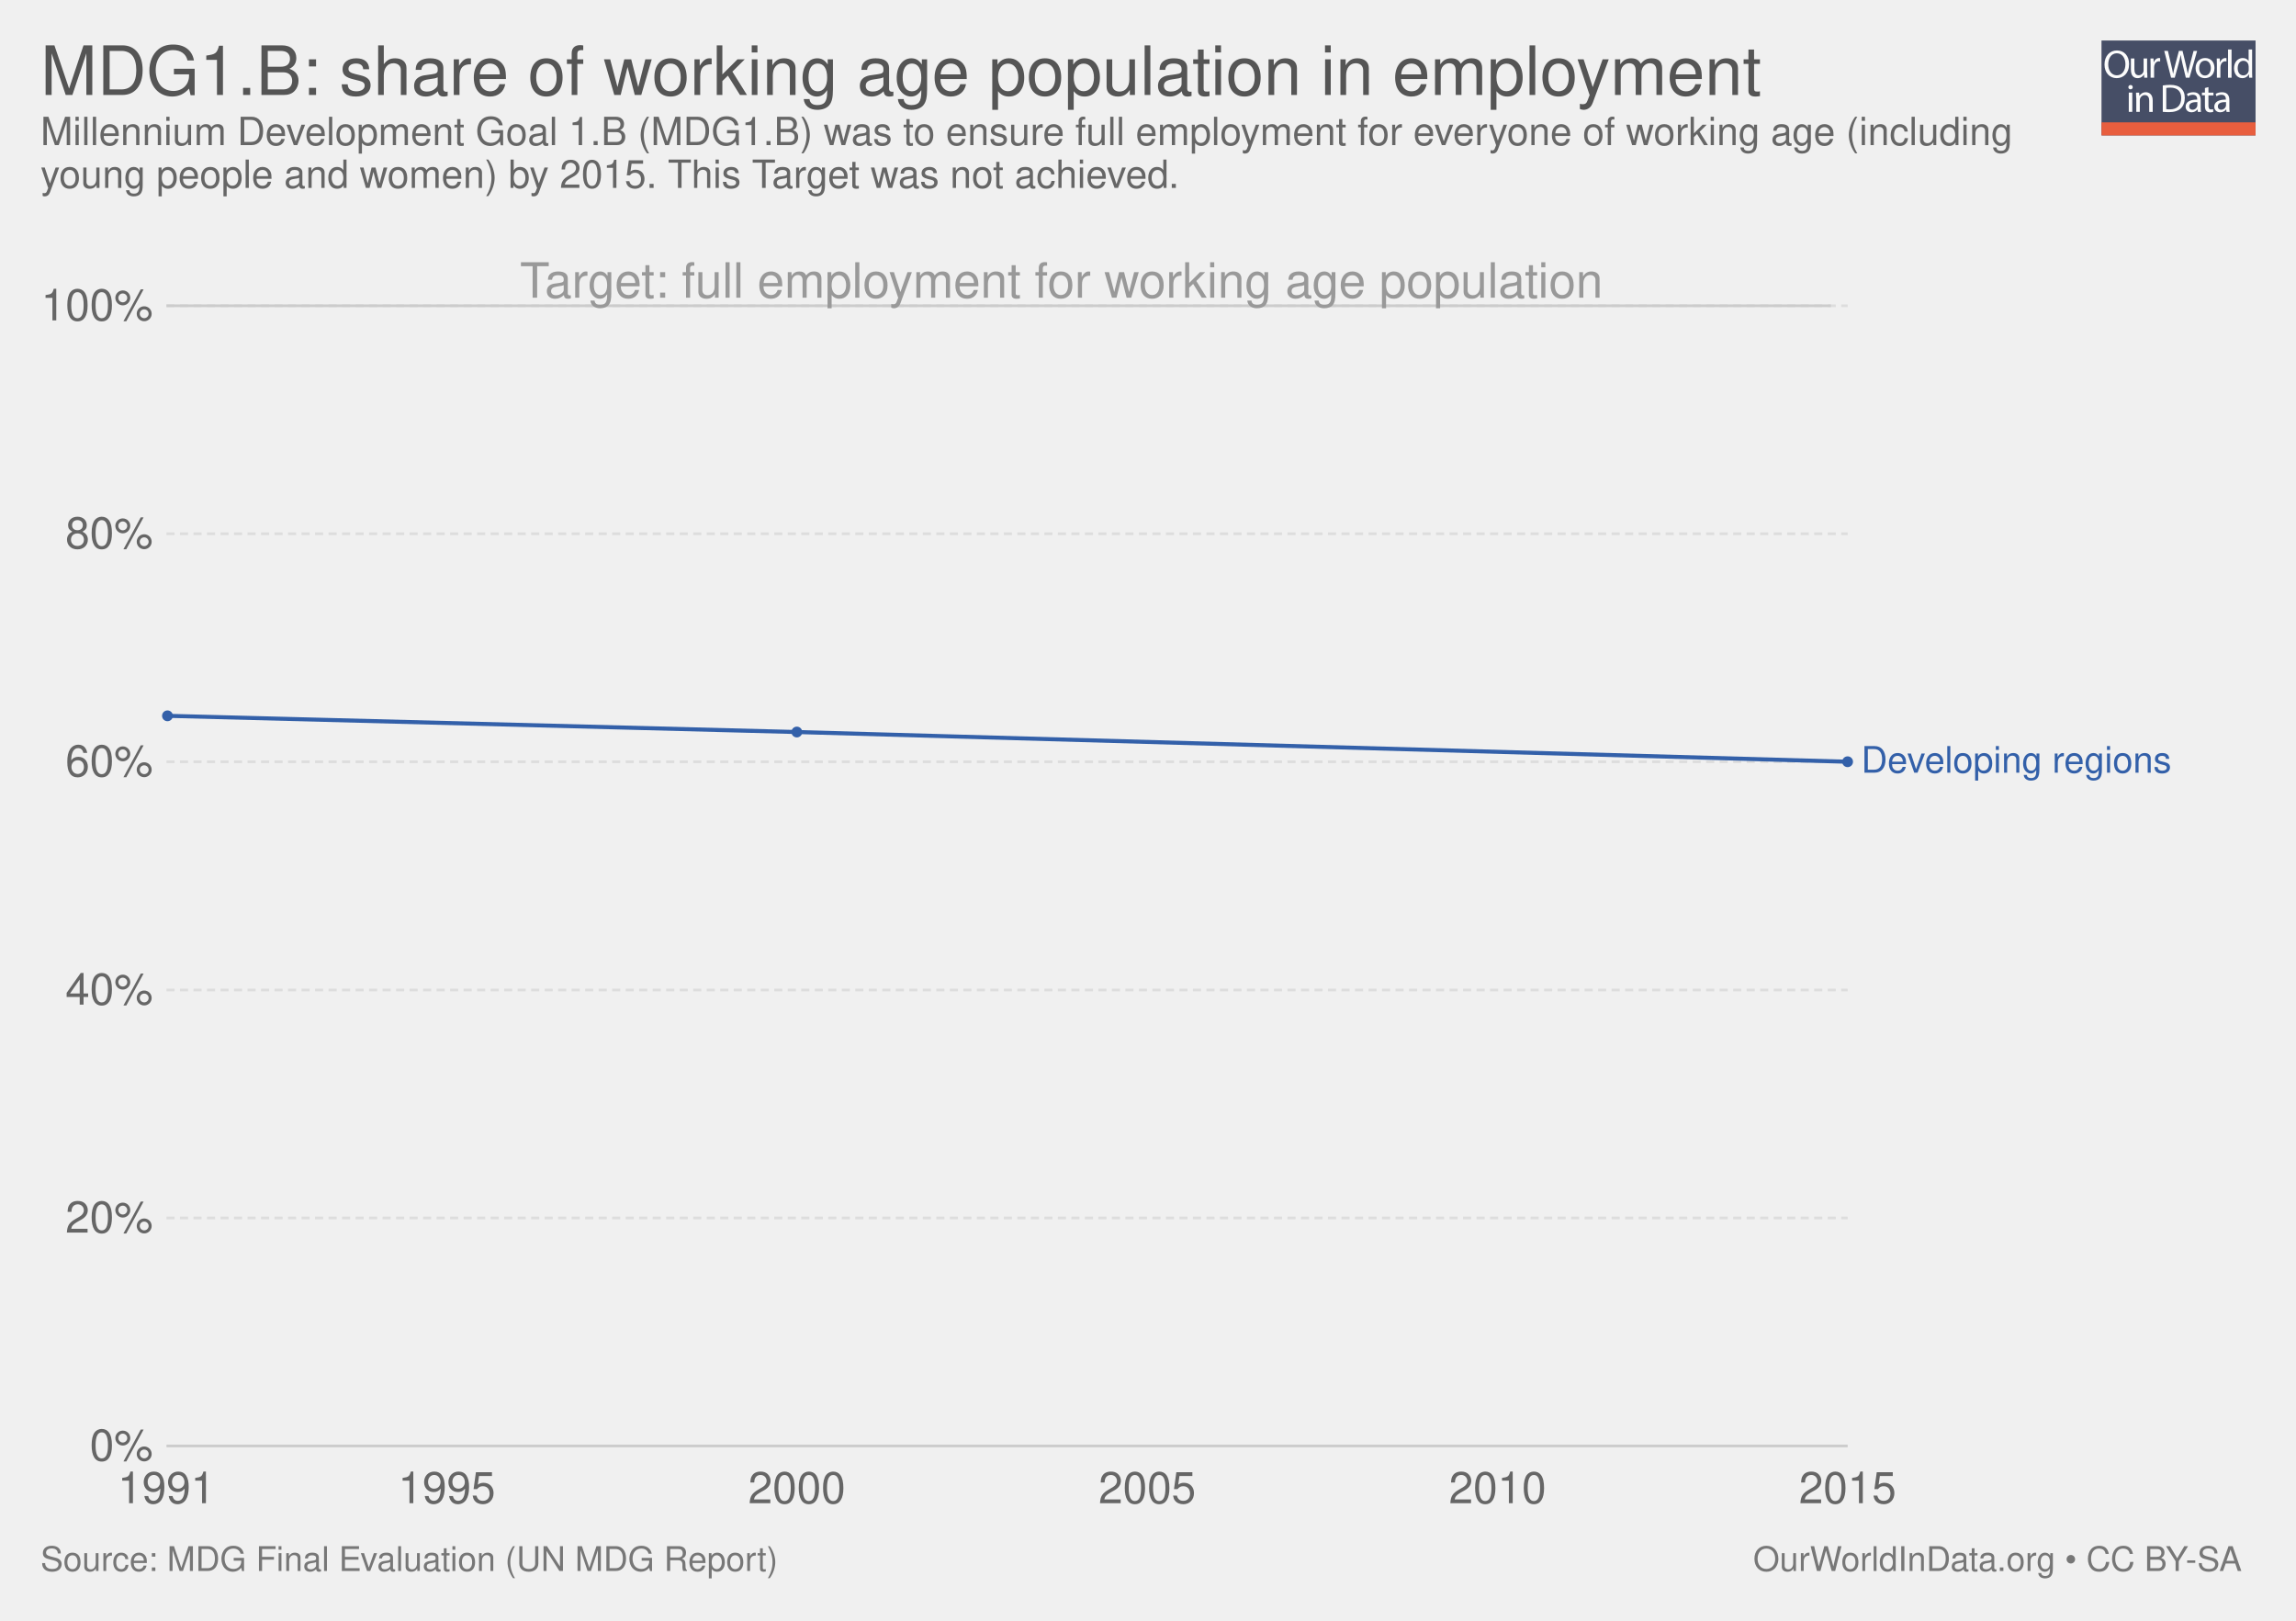
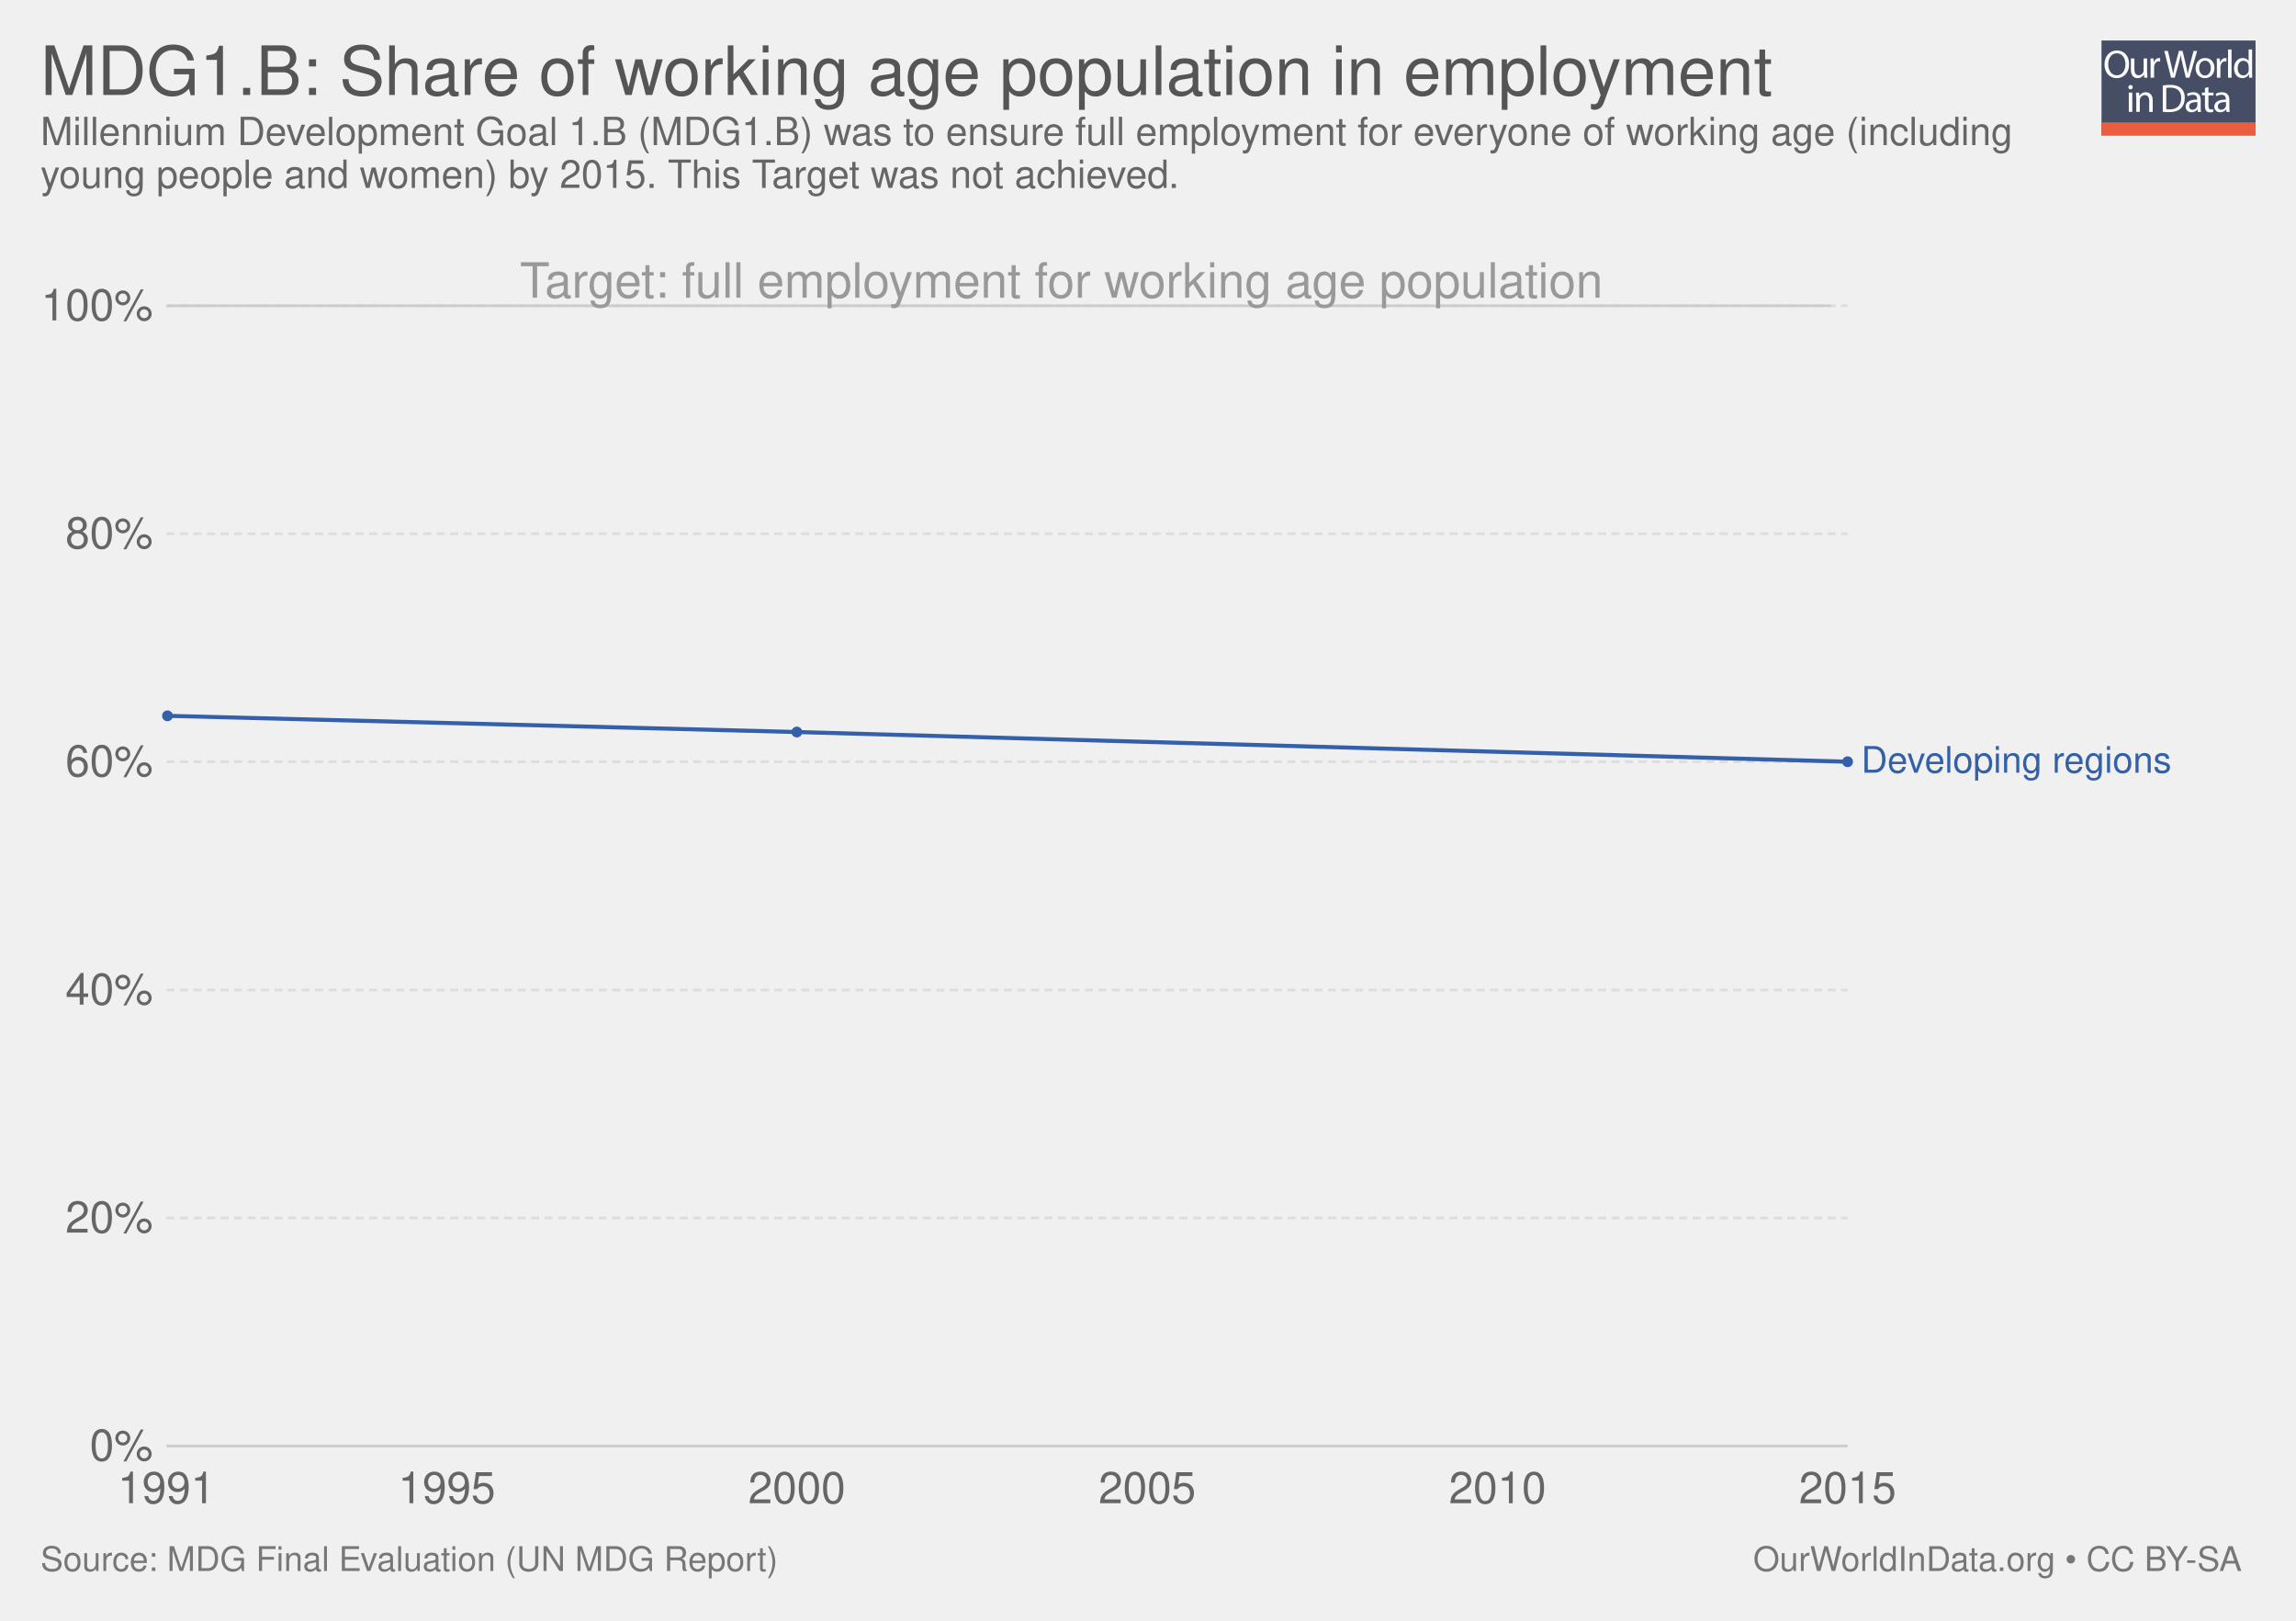
<svg xmlns="http://www.w3.org/2000/svg" xmlns:xlink="http://www.w3.org/1999/xlink" version="1.1" style="font-family: 'Helvetica Neue', Helvetica, Arial, sans-serif; font-size: 18px; background-color: white; text-rendering: optimizeLegibility; -webkit-font-smoothing: antialiased;" width="850" height="600">
  <g class="ChartTab">
    <g class="HeaderView">
      <g opacity="0.8" transform="translate(778, 15) scale(0.27)">
        <a xlink:href="https://ourworldindata.org" target="_blank">
          <g>
            <rect x="0" y="0" fill="#1B2543" width="211.2" height="130.1" />
            <rect x="0" y="112.2" fill="#E63912" width="211.2" height="17.9" />
            <g>
              <rect x="1.2" y="12.3" fill="none" width="210.2" height="99.2" />
              <path fill="#FFFFFF" d="M37.8,32.2c0,12.7-7.7,19.4-17.1,19.4c-9.7,0-16.6-7.5-16.6-18.7c0-11.7,7.3-19.3,17.1-19.3 C31.3,13.7,37.8,21.3,37.8,32.2z M9.2,32.8c0,7.9,4.3,14.9,11.8,14.9c7.5,0,11.8-6.9,11.8-15.3c0-7.3-3.8-14.9-11.8-14.9 C13.1,17.5,9.2,24.8,9.2,32.8z" />
              <path fill="#FFFFFF" d="M62.7,43.8c0,2.7,0.1,5.1,0.2,7.2h-4.3l-0.3-4.3h-0.1c-1.3,2.1-4,4.9-8.8,4.9c-4.2,0-9.1-2.3-9.1-11.6 V24.6h4.8v14.6c0,5,1.5,8.4,5.9,8.4c3.2,0,5.5-2.2,6.3-4.4c0.3-0.7,0.4-1.6,0.4-2.5V24.6h4.8V43.8z" />
              <path fill="#FFFFFF" d="M67.3,32.8c0-3.1-0.1-5.8-0.2-8.2h4.2l0.2,5.2h0.2c1.2-3.5,4.1-5.8,7.3-5.8c0.5,0,0.9,0.1,1.4,0.2v4.5 c-0.5-0.1-1-0.2-1.6-0.2c-3.4,0-5.8,2.6-6.5,6.2c-0.1,0.7-0.2,1.4-0.2,2.2V51h-4.8V32.8z" />
              <path fill="#FFFFFF" d="M95.4,51l-9.4-36.8h5l4.4,18.6c1.1,4.6,2.1,9.2,2.7,12.7h0.1c0.6-3.7,1.8-8,3-12.8l4.9-18.5h5l4.5,18.7 c1,4.4,2,8.7,2.6,12.6h0.1c0.8-4,1.8-8.1,3-12.7l4.9-18.5h4.9L120.6,51h-5L111,31.9c-1.1-4.7-1.9-8.3-2.4-12h-0.1 c-0.7,3.7-1.5,7.3-2.8,12L100.4,51H95.4z" />
              <path fill="#FFFFFF" d="M154.9,37.6c0,9.8-6.8,14-13.2,14c-7.2,0-12.7-5.2-12.7-13.6c0-8.8,5.8-14,13.1-14 C149.8,24,154.9,29.5,154.9,37.6z M133.9,37.9c0,5.8,3.3,10.1,8,10.1c4.6,0,8-4.3,8-10.3c0-4.5-2.2-10.1-7.9-10.1 C136.3,27.6,133.9,32.8,133.9,37.9z" />
              <path fill="#FFFFFF" d="M158.2,32.8c0-3.1-0.1-5.8-0.2-8.2h4.2l0.2,5.2h0.2c1.2-3.5,4.1-5.8,7.3-5.8c0.5,0,0.9,0.1,1.4,0.2v4.5 c-0.5-0.1-1-0.2-1.6-0.2c-3.4,0-5.8,2.6-6.5,6.2c-0.1,0.7-0.2,1.4-0.2,2.2V51h-4.8V32.8z" />
              <path fill="#FFFFFF" d="M173.5,12.3h4.8V51h-4.8V12.3z" />
              <path fill="#FFFFFF" d="M206.5,12.3v31.9c0,2.3,0.1,5,0.2,6.8h-4.3l-0.2-4.6H202c-1.5,2.9-4.7,5.2-9,5.2 c-6.4,0-11.3-5.4-11.3-13.4c-0.1-8.8,5.4-14.2,11.9-14.2c4,0,6.8,1.9,8,4h0.1V12.3H206.5z M201.7,35.4c0-0.6-0.1-1.4-0.2-2 c-0.7-3.1-3.3-5.6-6.9-5.6c-5,0-7.9,4.4-7.9,10.2c0,5.3,2.6,9.8,7.8,9.8c3.2,0,6.2-2.1,7.1-5.7c0.2-0.7,0.2-1.3,0.2-2.1V35.4z" />
              <path fill="#FFFFFF" d="M42.8,64c0.1,1.6-1.1,2.9-3.1,2.9c-1.7,0-2.9-1.3-2.9-2.9c0-1.7,1.3-3,3-3C41.7,61,42.8,62.3,42.8,64z M37.4,97.8V71.4h4.8v26.4H37.4z" />
              <path fill="#FFFFFF" d="M47.5,78.6c0-2.7-0.1-5-0.2-7.1h4.3l0.3,4.4h0.1c1.3-2.5,4.4-5,8.8-5c3.7,0,9.4,2.2,9.4,11.2v15.8h-4.8 V82.6c0-4.3-1.6-7.8-6.1-7.8c-3.2,0-5.6,2.2-6.5,4.9c-0.2,0.6-0.3,1.4-0.3,2.2v15.9h-4.8V78.6z" />
              <path fill="#FFFFFF" d="M84,61.6c2.9-0.4,6.3-0.8,10.1-0.8c6.8,0,11.7,1.6,14.9,4.6c3.3,3,5.2,7.3,5.2,13.2c0,6-1.9,10.9-5.3,14.3 c-3.4,3.4-9.1,5.3-16.3,5.3c-3.4,0-6.2-0.2-8.6-0.4V61.6z M88.8,94.1c1.2,0.2,3,0.3,4.8,0.3c10.2,0,15.7-5.7,15.7-15.6 c0.1-8.7-4.9-14.2-14.9-14.2c-2.5,0-4.3,0.2-5.6,0.5V94.1z" />
              <path fill="#FFFFFF" d="M132.1,97.8l-0.4-3.3h-0.2c-1.5,2.1-4.3,3.9-8.1,3.9c-5.4,0-8.1-3.8-8.1-7.6c0-6.4,5.7-9.9,15.9-9.8v-0.5 c0-2.2-0.6-6.1-6-6.1c-2.5,0-5,0.8-6.9,2l-1.1-3.2c2.2-1.4,5.4-2.3,8.7-2.3c8.1,0,10.1,5.5,10.1,10.8v9.9c0,2.3,0.1,4.5,0.4,6.3 H132.1z M131.4,84.4c-5.3-0.1-11.2,0.8-11.2,5.9c0,3.1,2.1,4.6,4.5,4.6c3.4,0,5.6-2.2,6.4-4.4c0.2-0.5,0.3-1,0.3-1.5V84.4z" />
              <path fill="#FFFFFF" d="M146.6,63.9v7.6h6.9v3.7h-6.9v14.2c0,3.3,0.9,5.1,3.6,5.1c1.3,0,2.2-0.2,2.8-0.3l0.2,3.6 c-0.9,0.4-2.4,0.7-4.3,0.7c-2.2,0-4-0.7-5.2-2c-1.4-1.4-1.9-3.8-1.9-6.9V75.1h-4.1v-3.7h4.1v-6.3L146.6,63.9z" />
              <path fill="#FFFFFF" d="M171.4,97.8l-0.4-3.3h-0.2c-1.5,2.1-4.3,3.9-8.1,3.9c-5.4,0-8.1-3.8-8.1-7.6c0-6.4,5.7-9.9,15.9-9.8v-0.5 c0-2.2-0.6-6.1-6-6.1c-2.5,0-5,0.8-6.9,2l-1.1-3.2c2.2-1.4,5.4-2.3,8.7-2.3c8.1,0,10.1,5.5,10.1,10.8v9.9c0,2.3,0.1,4.5,0.4,6.3 H171.4z M170.7,84.4c-5.3-0.1-11.2,0.8-11.2,5.9c0,3.1,2.1,4.6,4.5,4.6c3.4,0,5.6-2.2,6.4-4.4c0.2-0.5,0.3-1,0.3-1.5V84.4z" />
            </g>
          </g>
        </a>
      </g>
      <a href="https://ourworldindata.org/grapher/mdg1b-employment" target="_blank">
        <text font-size="25.20" x="15.0" y="35.2" fill="#555">
-           <tspan x="15" y="35.16">MDG1.B: share of working age population in employment</tspan>
+           <tspan x="15" y="35.16">MDG1.B: Share of working age population in employment</tspan>
        </text>
      </a>
      <text font-size="14.40" x="15.0" y="53.7" fill="#666">
        <tspan x="15" y="53.72">Millennium Development Goal 1.B (MDG1.B) was to ensure full employment for everyone of working age (including</tspan>
        <tspan x="15" y="69.56">young people and women) by 2015. This Target was not achieved. </tspan>
      </text>
    </g>
    <g class="LineChart">
      <defs>
        <clipPath id="boundsClip-1">
          <rect x="51.634" y="0" width="830" height="928.8" />
        </clipPath>
      </defs>
      <g class="AxisBoxView">
        <g class="HorizontalAxis">
          <text x="61.6" y="556.5" fill="#666" text-anchor="middle" font-size="16.2">1991</text>
          <text x="165.4" y="556.5" fill="#666" text-anchor="middle" font-size="16.2">1995</text>
          <text x="295" y="556.5" fill="#666" text-anchor="middle" font-size="16.2">2000</text>
          <text x="424.7" y="556.5" fill="#666" text-anchor="middle" font-size="16.2">2005</text>
          <text x="554.4" y="556.5" fill="#666" text-anchor="middle" font-size="16.2">2010</text>
          <text x="684" y="556.5" fill="#666" text-anchor="middle" font-size="16.2">2015</text>
        </g>
        <g class="VerticalAxis">
          <text x="56.63" y="535.3" fill="#666" dominant-baseline="middle" text-anchor="end" font-size="16.2">0%</text>
          <text x="56.63" y="450.9" fill="#666" dominant-baseline="middle" text-anchor="end" font-size="16.2">20%</text>
          <text x="56.63" y="366.5" fill="#666" dominant-baseline="middle" text-anchor="end" font-size="16.2">40%</text>
          <text x="56.63" y="282" fill="#666" dominant-baseline="middle" text-anchor="end" font-size="16.2">60%</text>
          <text x="56.63" y="197.6" fill="#666" dominant-baseline="middle" text-anchor="end" font-size="16.2">80%</text>
          <text x="56.63" y="113.2" fill="#666" dominant-baseline="middle" text-anchor="end" font-size="16.2">100%</text>
        </g>
        <g class="AxisGridLines">
          <line x1="61.63" y1="535.3" x2="684.03" y2="535.3" stroke="#ccc" />
          <line x1="61.63" y1="450.9" x2="684.03" y2="450.9" stroke="#ddd" stroke-dasharray="3,2" />
          <line x1="61.63" y1="366.5" x2="684.03" y2="366.5" stroke="#ddd" stroke-dasharray="3,2" />
          <line x1="61.63" y1="282" x2="684.03" y2="282" stroke="#ddd" stroke-dasharray="3,2" />
          <line x1="61.63" y1="197.6" x2="684.03" y2="197.6" stroke="#ddd" stroke-dasharray="3,2" />
          <line x1="61.63" y1="113.2" x2="684.03" y2="113.2" stroke="#ddd" stroke-dasharray="3,2" />
        </g>
      </g>
      <g clip-path="url(#boundsClip-1)">
        <g class="ComparisonLine">
          <defs>
            <clipPath id="axisBounds-2">
              <rect x="61.634" y="92.1" width="622.401" height="443.2" />
            </clipPath>
          </defs>
          <path d="M61.6,113.2L67.9,113.2L74.1,113.2L80.3,113.2L86.5,113.2L92.8,113.2L99,113.2L105.2,113.2L111.4,113.2L117.7,113.2L123.9,113.2L130.1,113.2L136.3,113.2L142.5,113.2L148.8,113.2L155,113.2L161.2,113.2L167.4,113.2L173.7,113.2L179.9,113.2L186.1,113.2L192.3,113.2L198.6,113.2L204.8,113.2L211,113.2L217.2,113.2L223.5,113.2L229.7,113.2L235.9,113.2L242.1,113.2L248.4,113.2L254.6,113.2L260.8,113.2L267,113.2L273.3,113.2L279.5,113.2L285.7,113.2L291.9,113.2L298.1,113.2L304.4,113.2L310.6,113.2L316.8,113.2L323,113.2L329.3,113.2L335.5,113.2L341.7,113.2L347.9,113.2L354.2,113.2L360.4,113.2L366.6,113.2L372.8,113.2L379.1,113.2L385.3,113.2L391.5,113.2L397.7,113.2L404,113.2L410.2,113.2L416.4,113.2L422.6,113.2L428.9,113.2L435.1,113.2L441.3,113.2L447.5,113.2L453.7,113.2L460,113.2L466.2,113.2L472.4,113.2L478.6,113.2L484.9,113.2L491.1,113.2L497.3,113.2L503.5,113.2L509.8,113.2L516,113.2L522.2,113.2L528.4,113.2L534.7,113.2L540.9,113.2L547.1,113.2L553.3,113.2L559.6,113.2L565.8,113.2L572,113.2L578.2,113.2L584.5,113.2L590.7,113.2L596.9,113.2L603.1,113.2L609.3,113.2L615.6,113.2L621.8,113.2L628,113.2L634.2,113.2L640.5,113.2L646.7,113.2L652.9,113.2L659.1,113.2L665.4,113.2L671.6,113.2L677.8,113.2" clip-path="url(#axisBounds-2)" fill="none" stroke="#ccc" />
          <text x="192.48" y="110.2" fill="#999" transform="rotate(0,372.8,110.2)" clip-path="url(#axisBounds-2)">Target: full employment for working age population</text>
        </g>
        <g class="HeightedLegend clickable">
          <g class="legendMark">
            <rect x="684.035" y="275.25" width="150.965" height="13.5" fill="#fff" opacity="0" />
            <text font-size="13.50" x="689.0" y="286.1" fill="#3360a9">
              <tspan x="689.035" y="286.05">Developing regions</tspan>
            </text>
          </g>
        </g>
        <g class="Lines">
          <rect x="62" y="92" width="622" height="443" fill="rgba(255,255,255,0)" opacity="0" />
          <g class="key-Developing-regions_0">
            <path stroke="#3360a9" stroke-linecap="round" d="M62 265L295 271L684 282" fill="none" stroke-width="1.5" />
            <g fill="#3360a9">
              <circle cx="62" cy="265" r="2" />
              <circle cx="295" cy="271" r="2" />
              <circle cx="684" cy="282" r="2" />
            </g>
          </g>
        </g>
      </g>
    </g>
    <g style="fill: #777;" class="SourcesFooter">
      <g style="fill: #777;" class="clickable">
        <text font-size="12.60" x="15.0" y="581.6">
          <tspan x="15" y="581.58">Source: MDG Final Evaluation (UN MDG Report)</tspan>
        </text>
      </g>
      <text font-size="12.60" x="649.0" y="581.6">
        <tspan x="649.024" y="581.58">
          <a target="_blank" style="fill: #777;" href="https://ourworldindata.org">OurWorldInData.org</a> • <a style="fill: #777;" href="http://creativecommons.org/licenses/by-sa/4.0/deed.en_US" target="_blank">CC BY-SA</a>
        </tspan>
      </text>
    </g>
  </g>
</svg>
